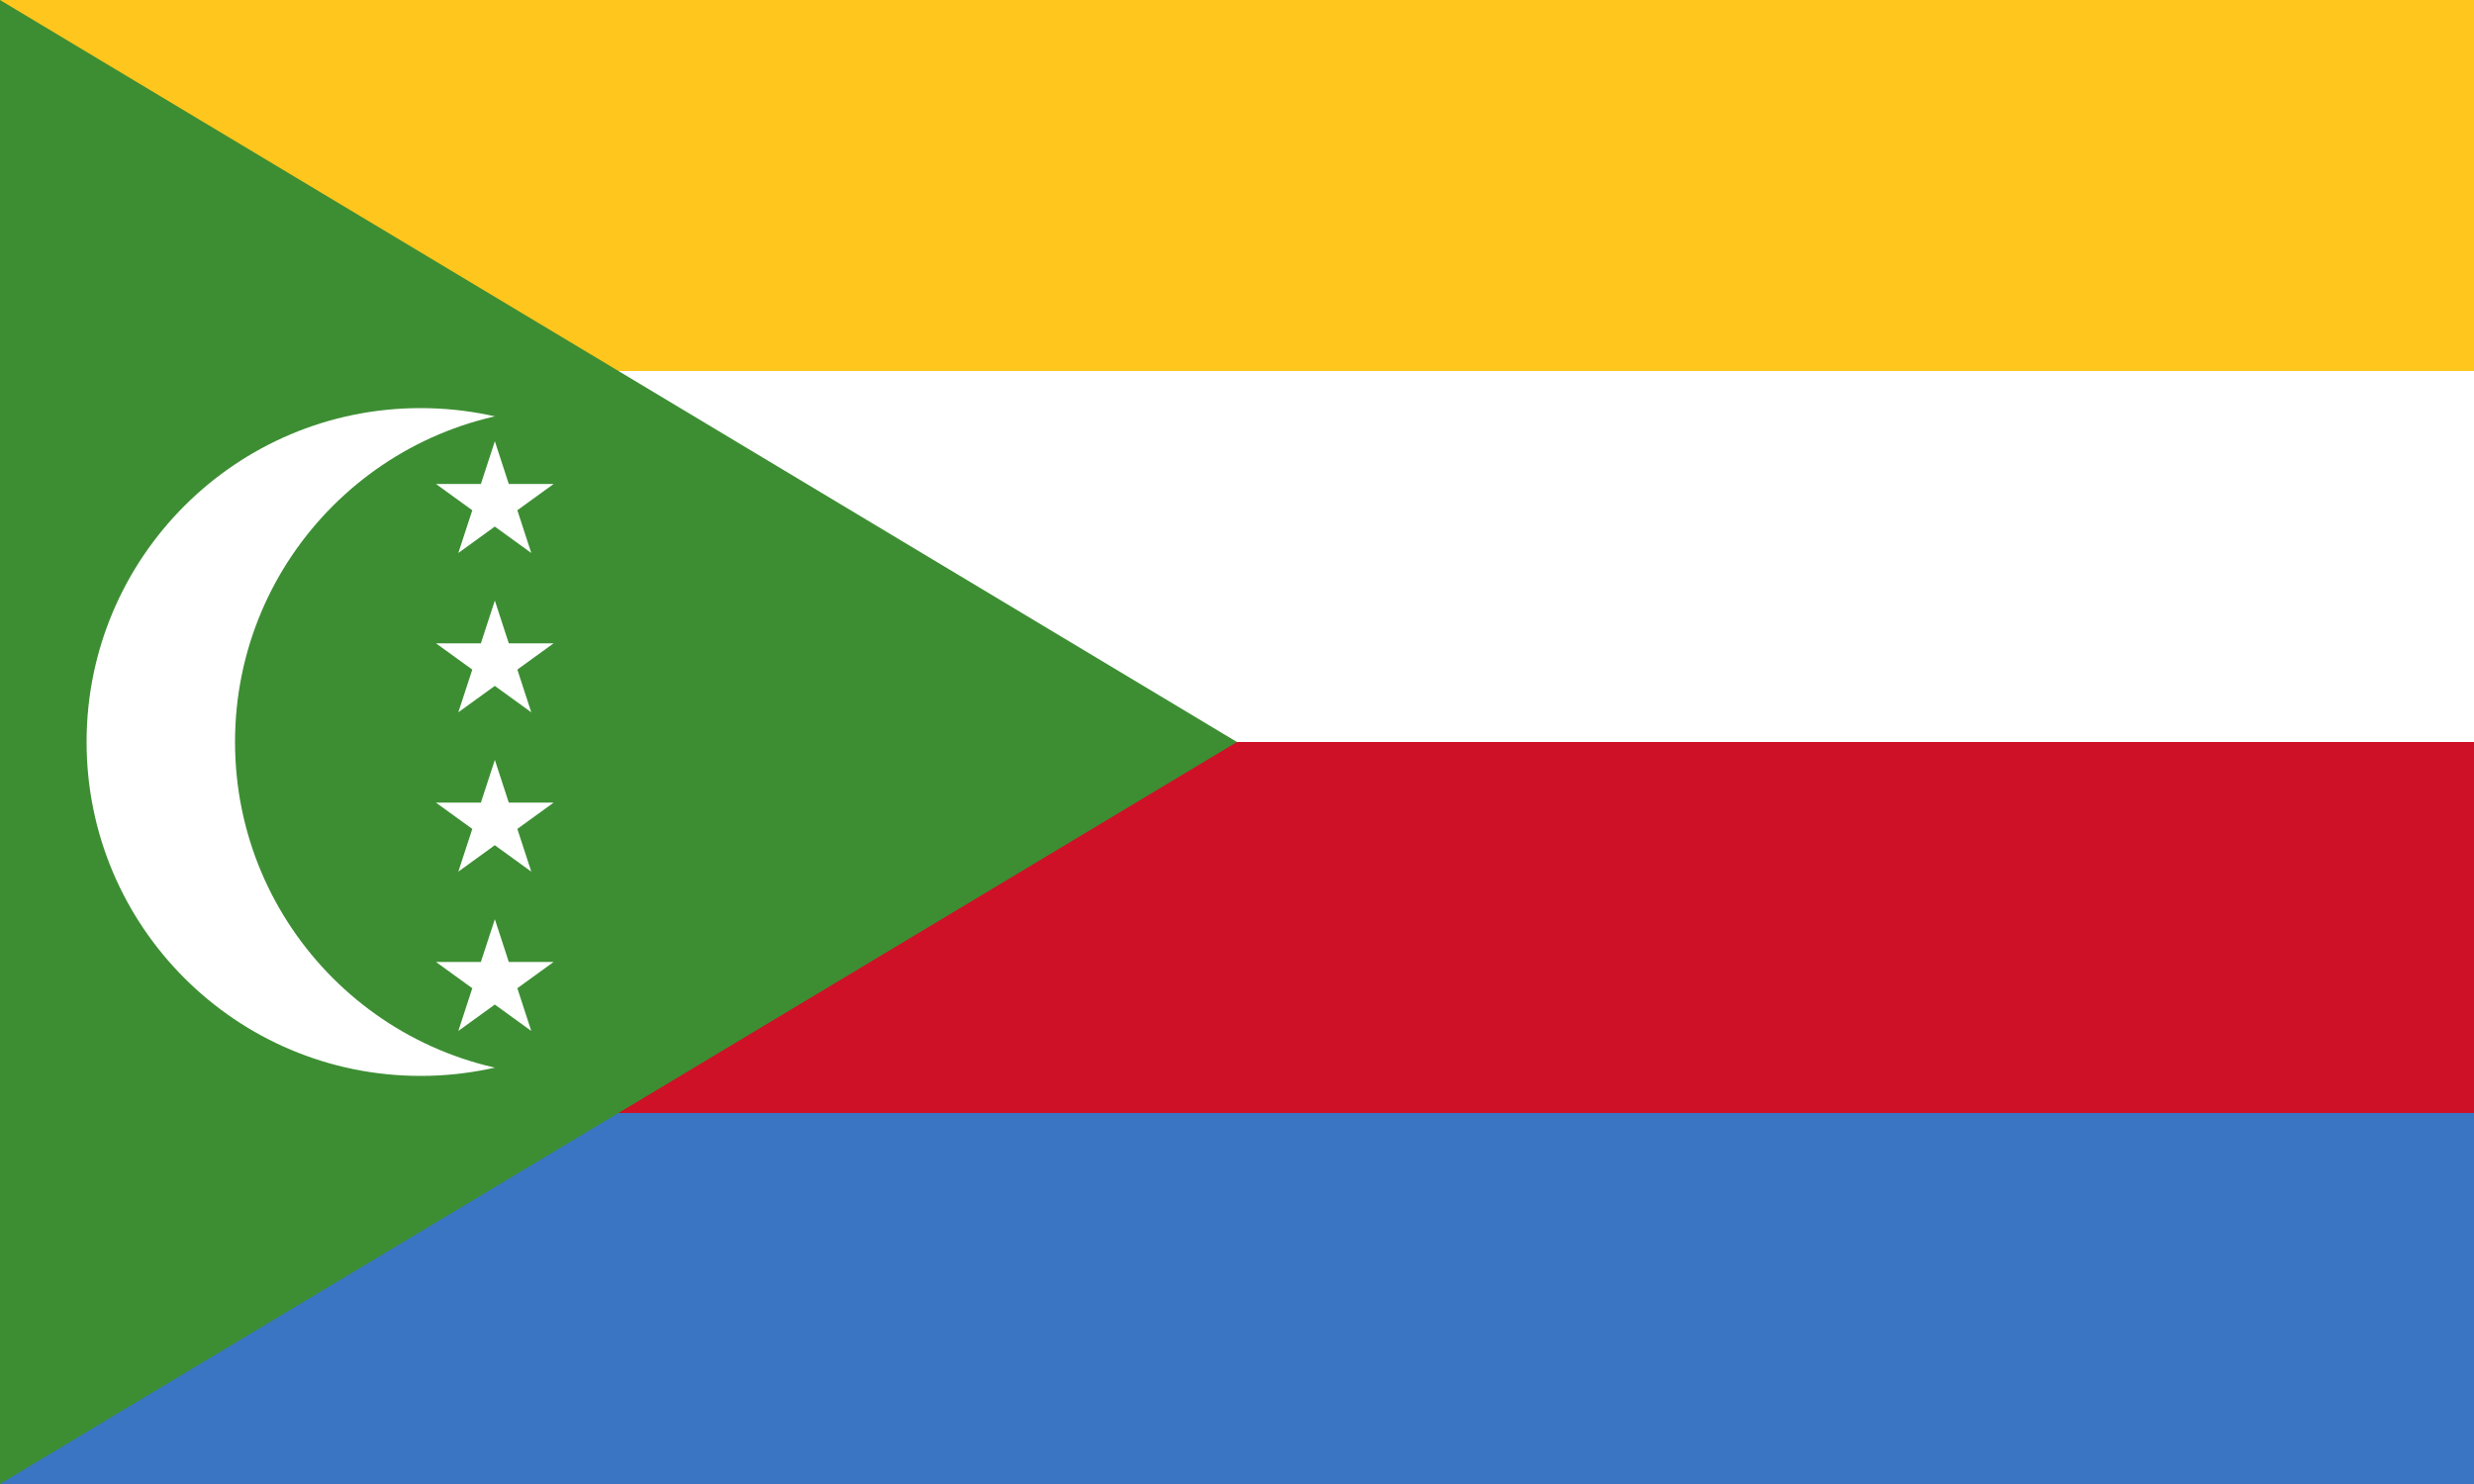
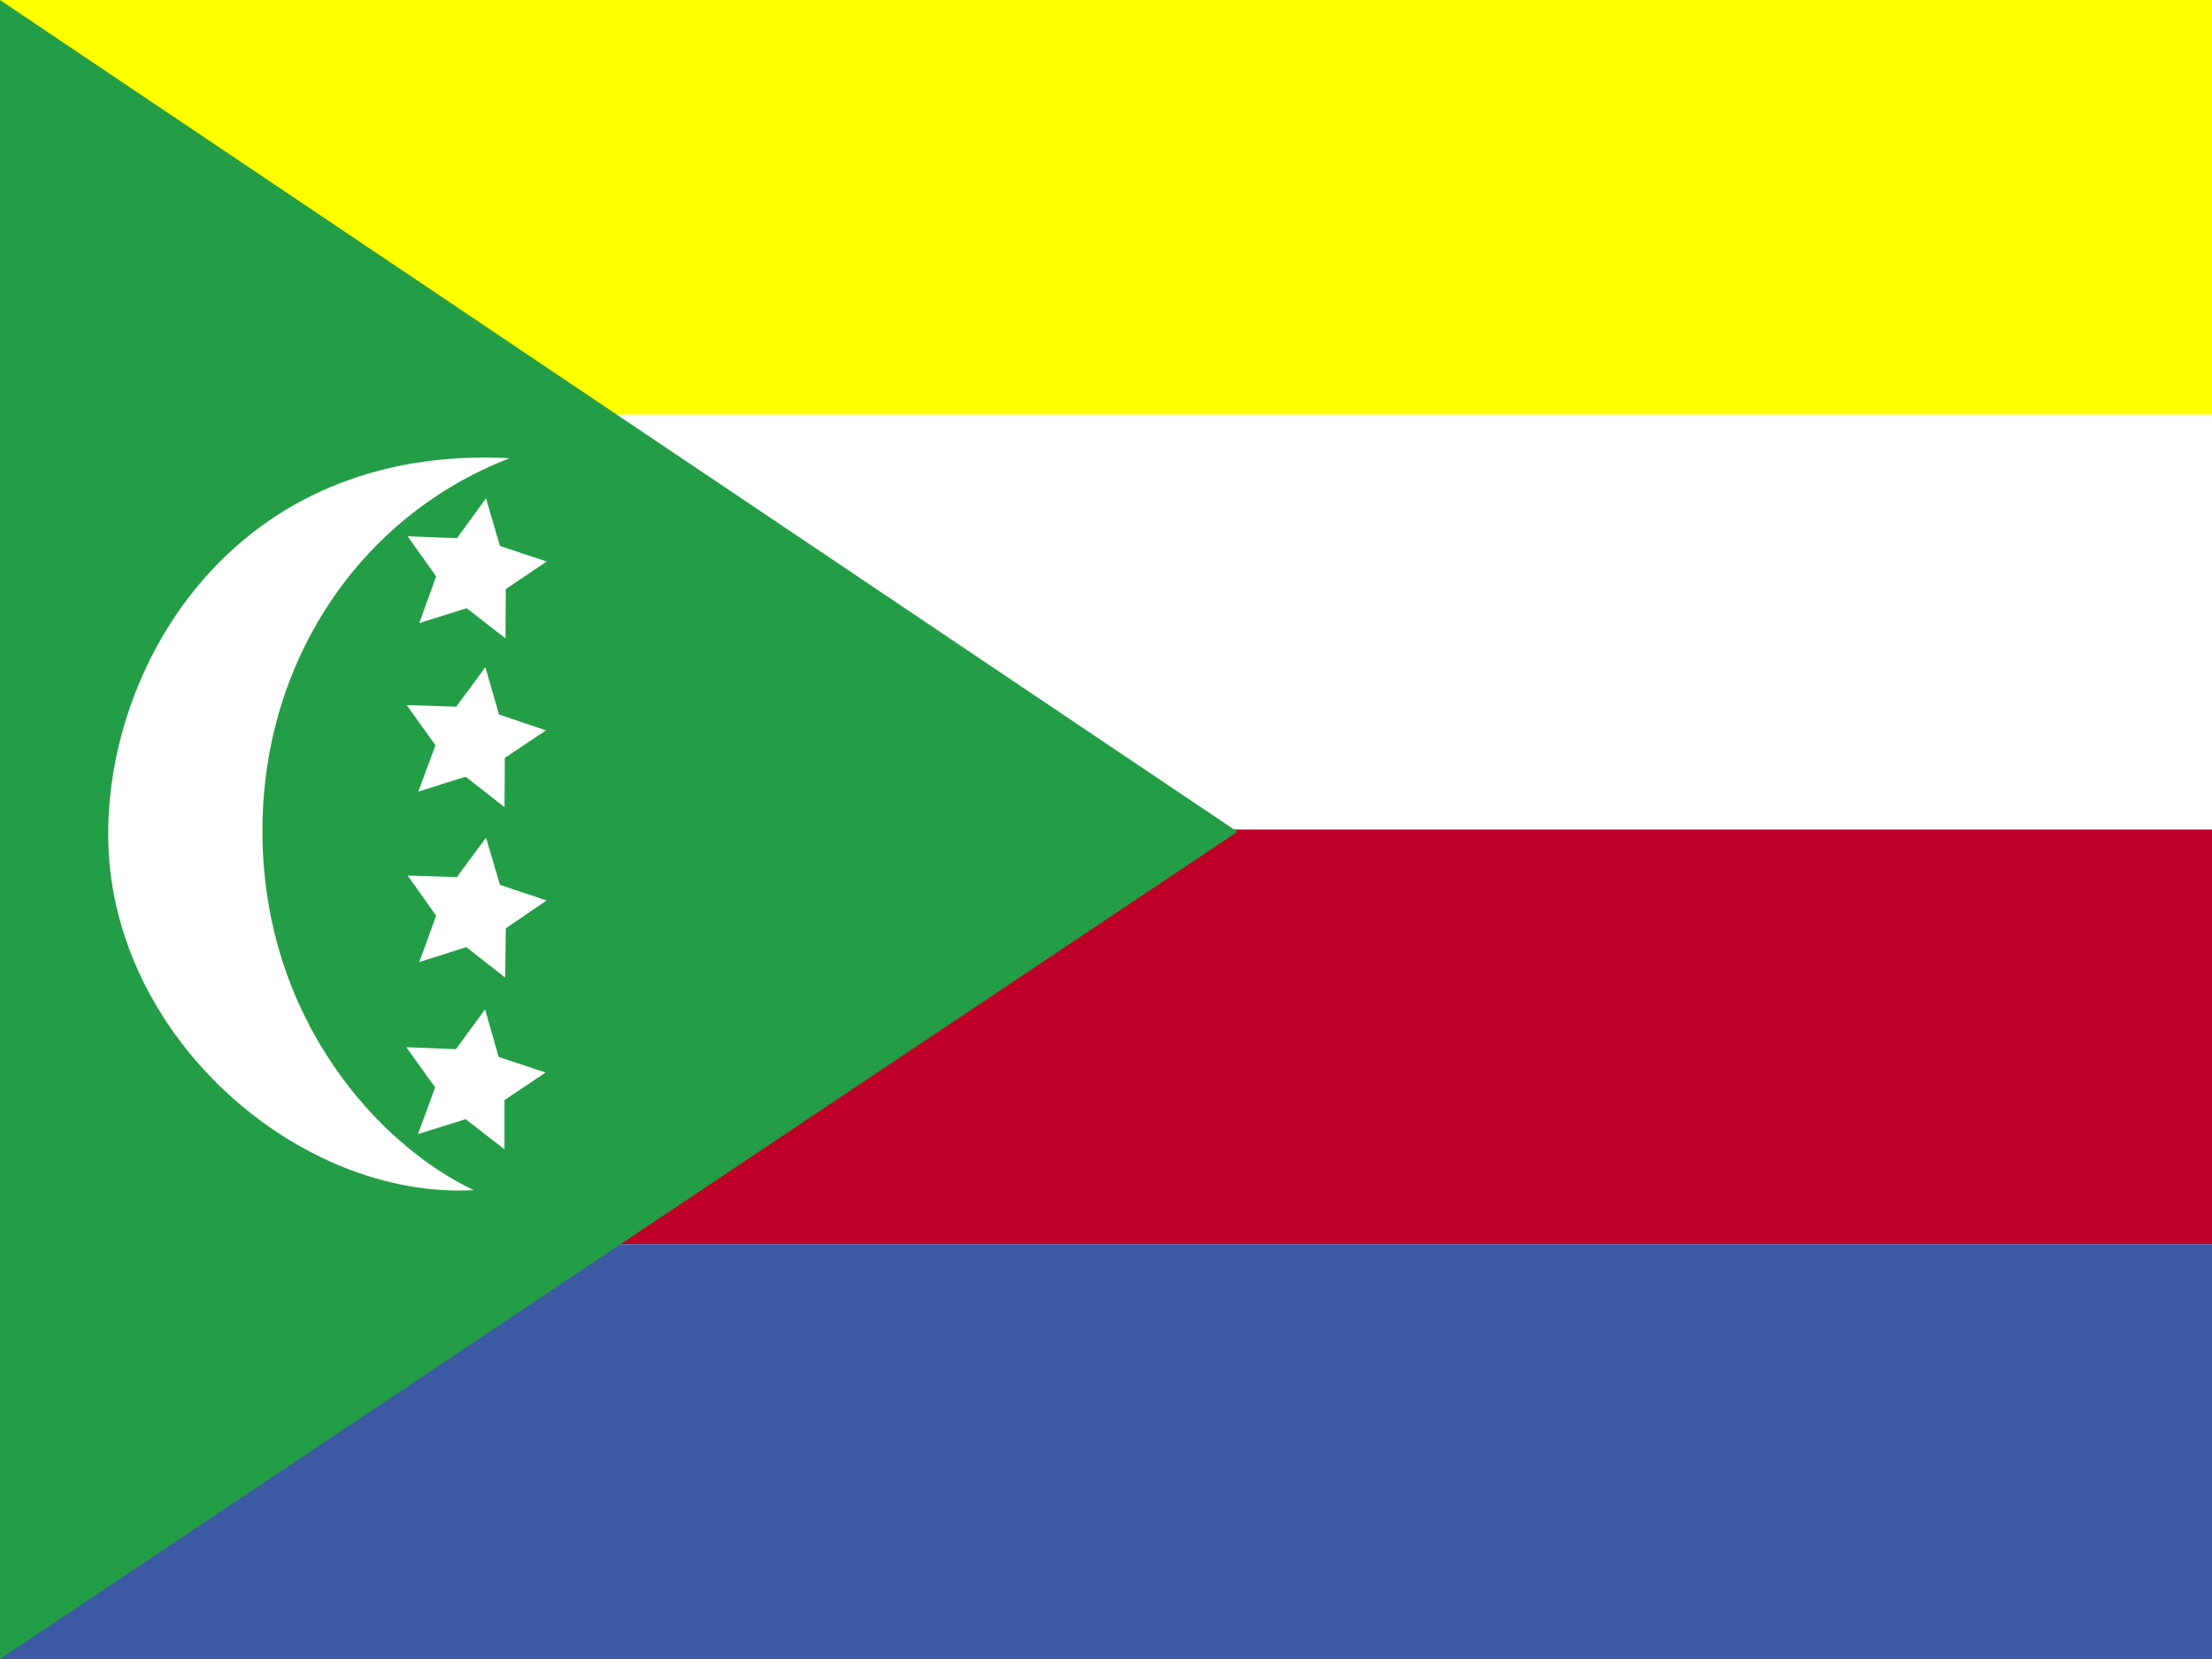
- <svg xmlns="http://www.w3.org/2000/svg" xmlns:xlink="http://www.w3.org/1999/xlink" viewBox="0 0 500 300">
-   <path fill="#3A75C4" d="M0 0h500v300H0z" />
-   <path fill="#CE1126" d="M0 0h500v225H0z" />
-   <path fill="#FFF" d="M0 0h500v150H0z" />
-   <path fill="#FFC61E" d="M0 0h500v75H0z" />
-   <path fill="#3D8E33" d="M0 300l250-150L0 0v300z" />
-   <circle fill="#FFF" cx="85" cy="150" r="67.5" />
-   <circle fill="#3D8E33" cx="115" cy="150" r="67.5" />
-   <path id="a" fill="#FFF" d="M100.01 89.2l7.36 22.588-19.258-13.949h23.776L92.63 111.788l7.38-22.588z" />
-   <use xlink:href="#a" y="32.208" />
-   <use xlink:href="#a" y="64.417" />
-   <use xlink:href="#a" y="96.625" />
+ <svg xmlns="http://www.w3.org/2000/svg" id="flag-icons-km" viewBox="0 0 640 480">
+   <defs>
+     <clipPath id="km-a">
+       <path fill-opacity=".7" d="M0 0h682.7v512H0z" />
+     </clipPath>
+   </defs>
+   <g fill-rule="evenodd" clip-path="url(#km-a)" transform="scale(.9375)">
+     <path fill="#ff0" d="M0 0h768.8v128H0z" />
+     <path fill="#fff" d="M0 128h768.8v128H0z" />
+     <path fill="#be0027" d="M0 256h768.8v128H0z" />
+     <path fill="#3b5aa3" d="M0 384h768.8v128H0z" />
+     <path fill="#239e46" d="M0 0v512l381.9-255.3z" />
+     <path fill="#fff" d="M157.2 141.4c-85-4.3-123.9 63.5-123.8 115.9-.2 62 58.6 113 112.8 110C117 353.5 81.2 314.6 81 257c-.3-52.1 29.5-97.5 76.3-115.6z" />
+     <path fill="#fff" d="m156 197-12-9.3-14.6 4.6 5.2-14.4-8.8-12.4 15.2.6 9-12.3 4.3 14.7 14.4 4.8-12.6 8.5zm-.3 52.1-12-9.4-14.6 4.6 5.3-14.3-8.9-12.4 15.3.5 9-12.2 4.2 14.6 14.5 4.9-12.7 8.5zm.2 52.6-12-9.4-14.5 4.6 5.2-14.3-8.8-12.4 15.2.5 9-12.2 4.3 14.6 14.4 4.8-12.6 8.6zm-.2 53-12-9.3L129 350l5.3-14.4-8.9-12.4 15.3.6 9-12.3 4.2 14.7 14.5 4.8-12.7 8.5z" />
+   </g>
</svg>
